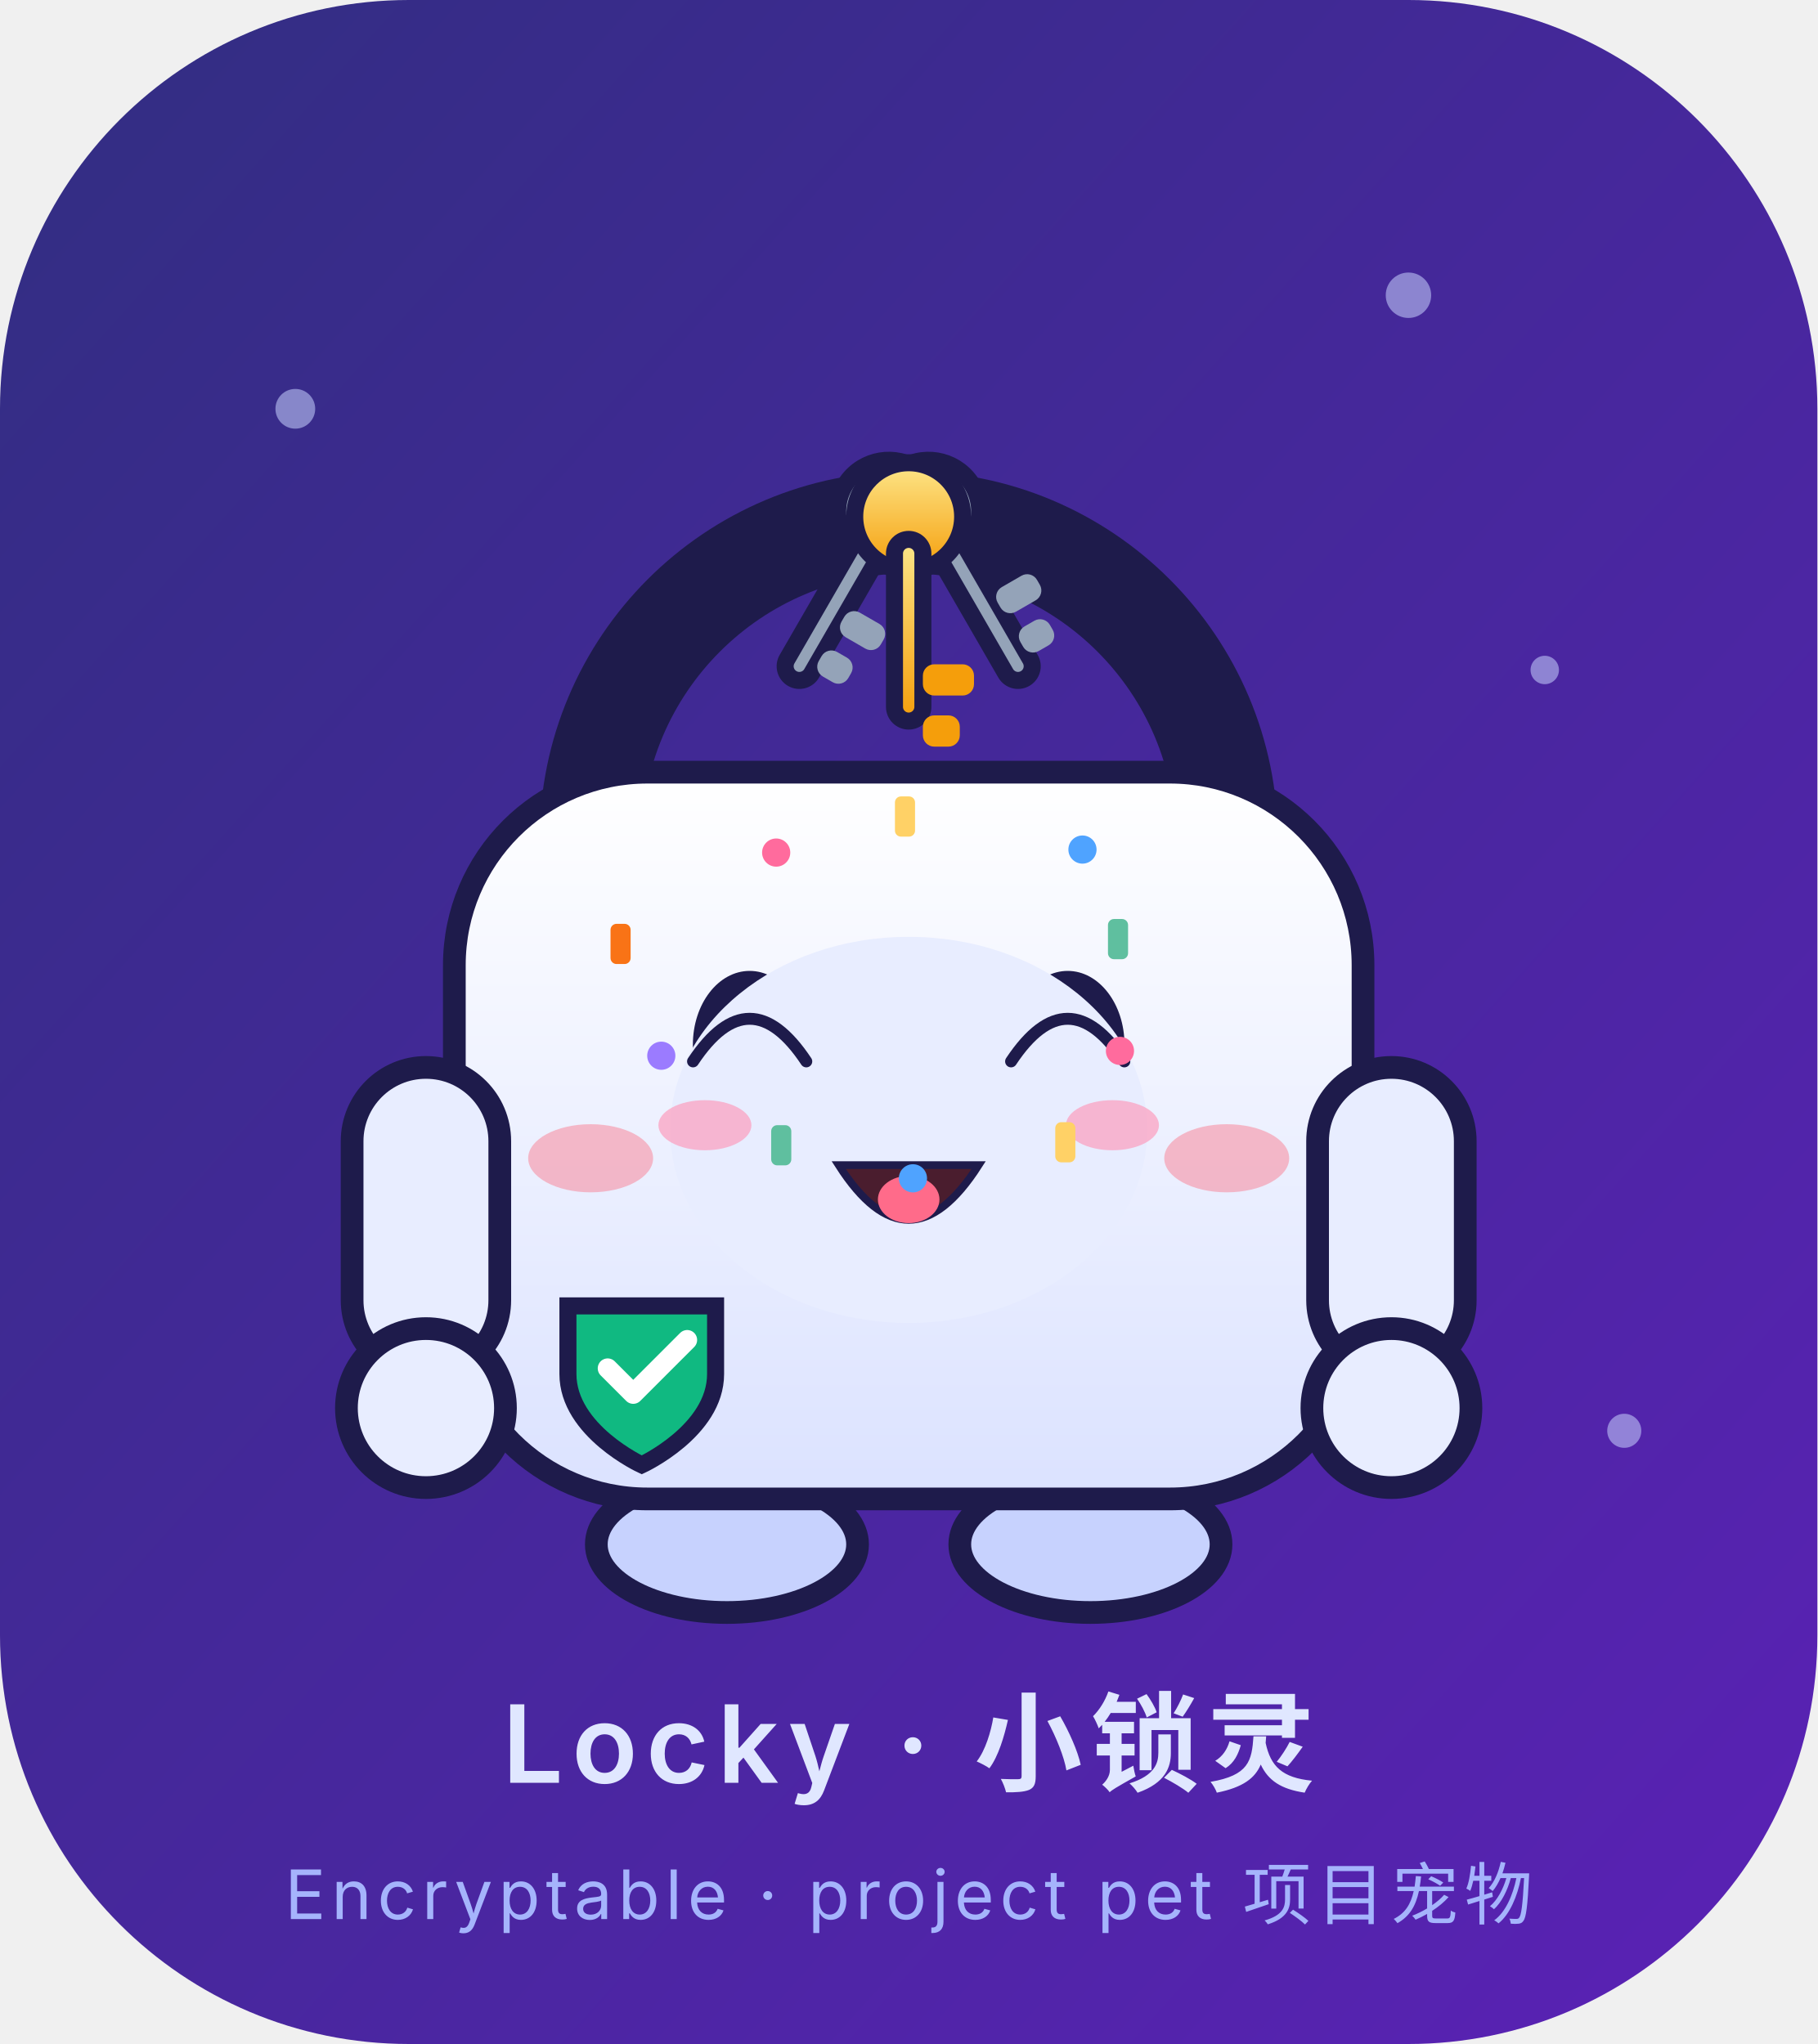
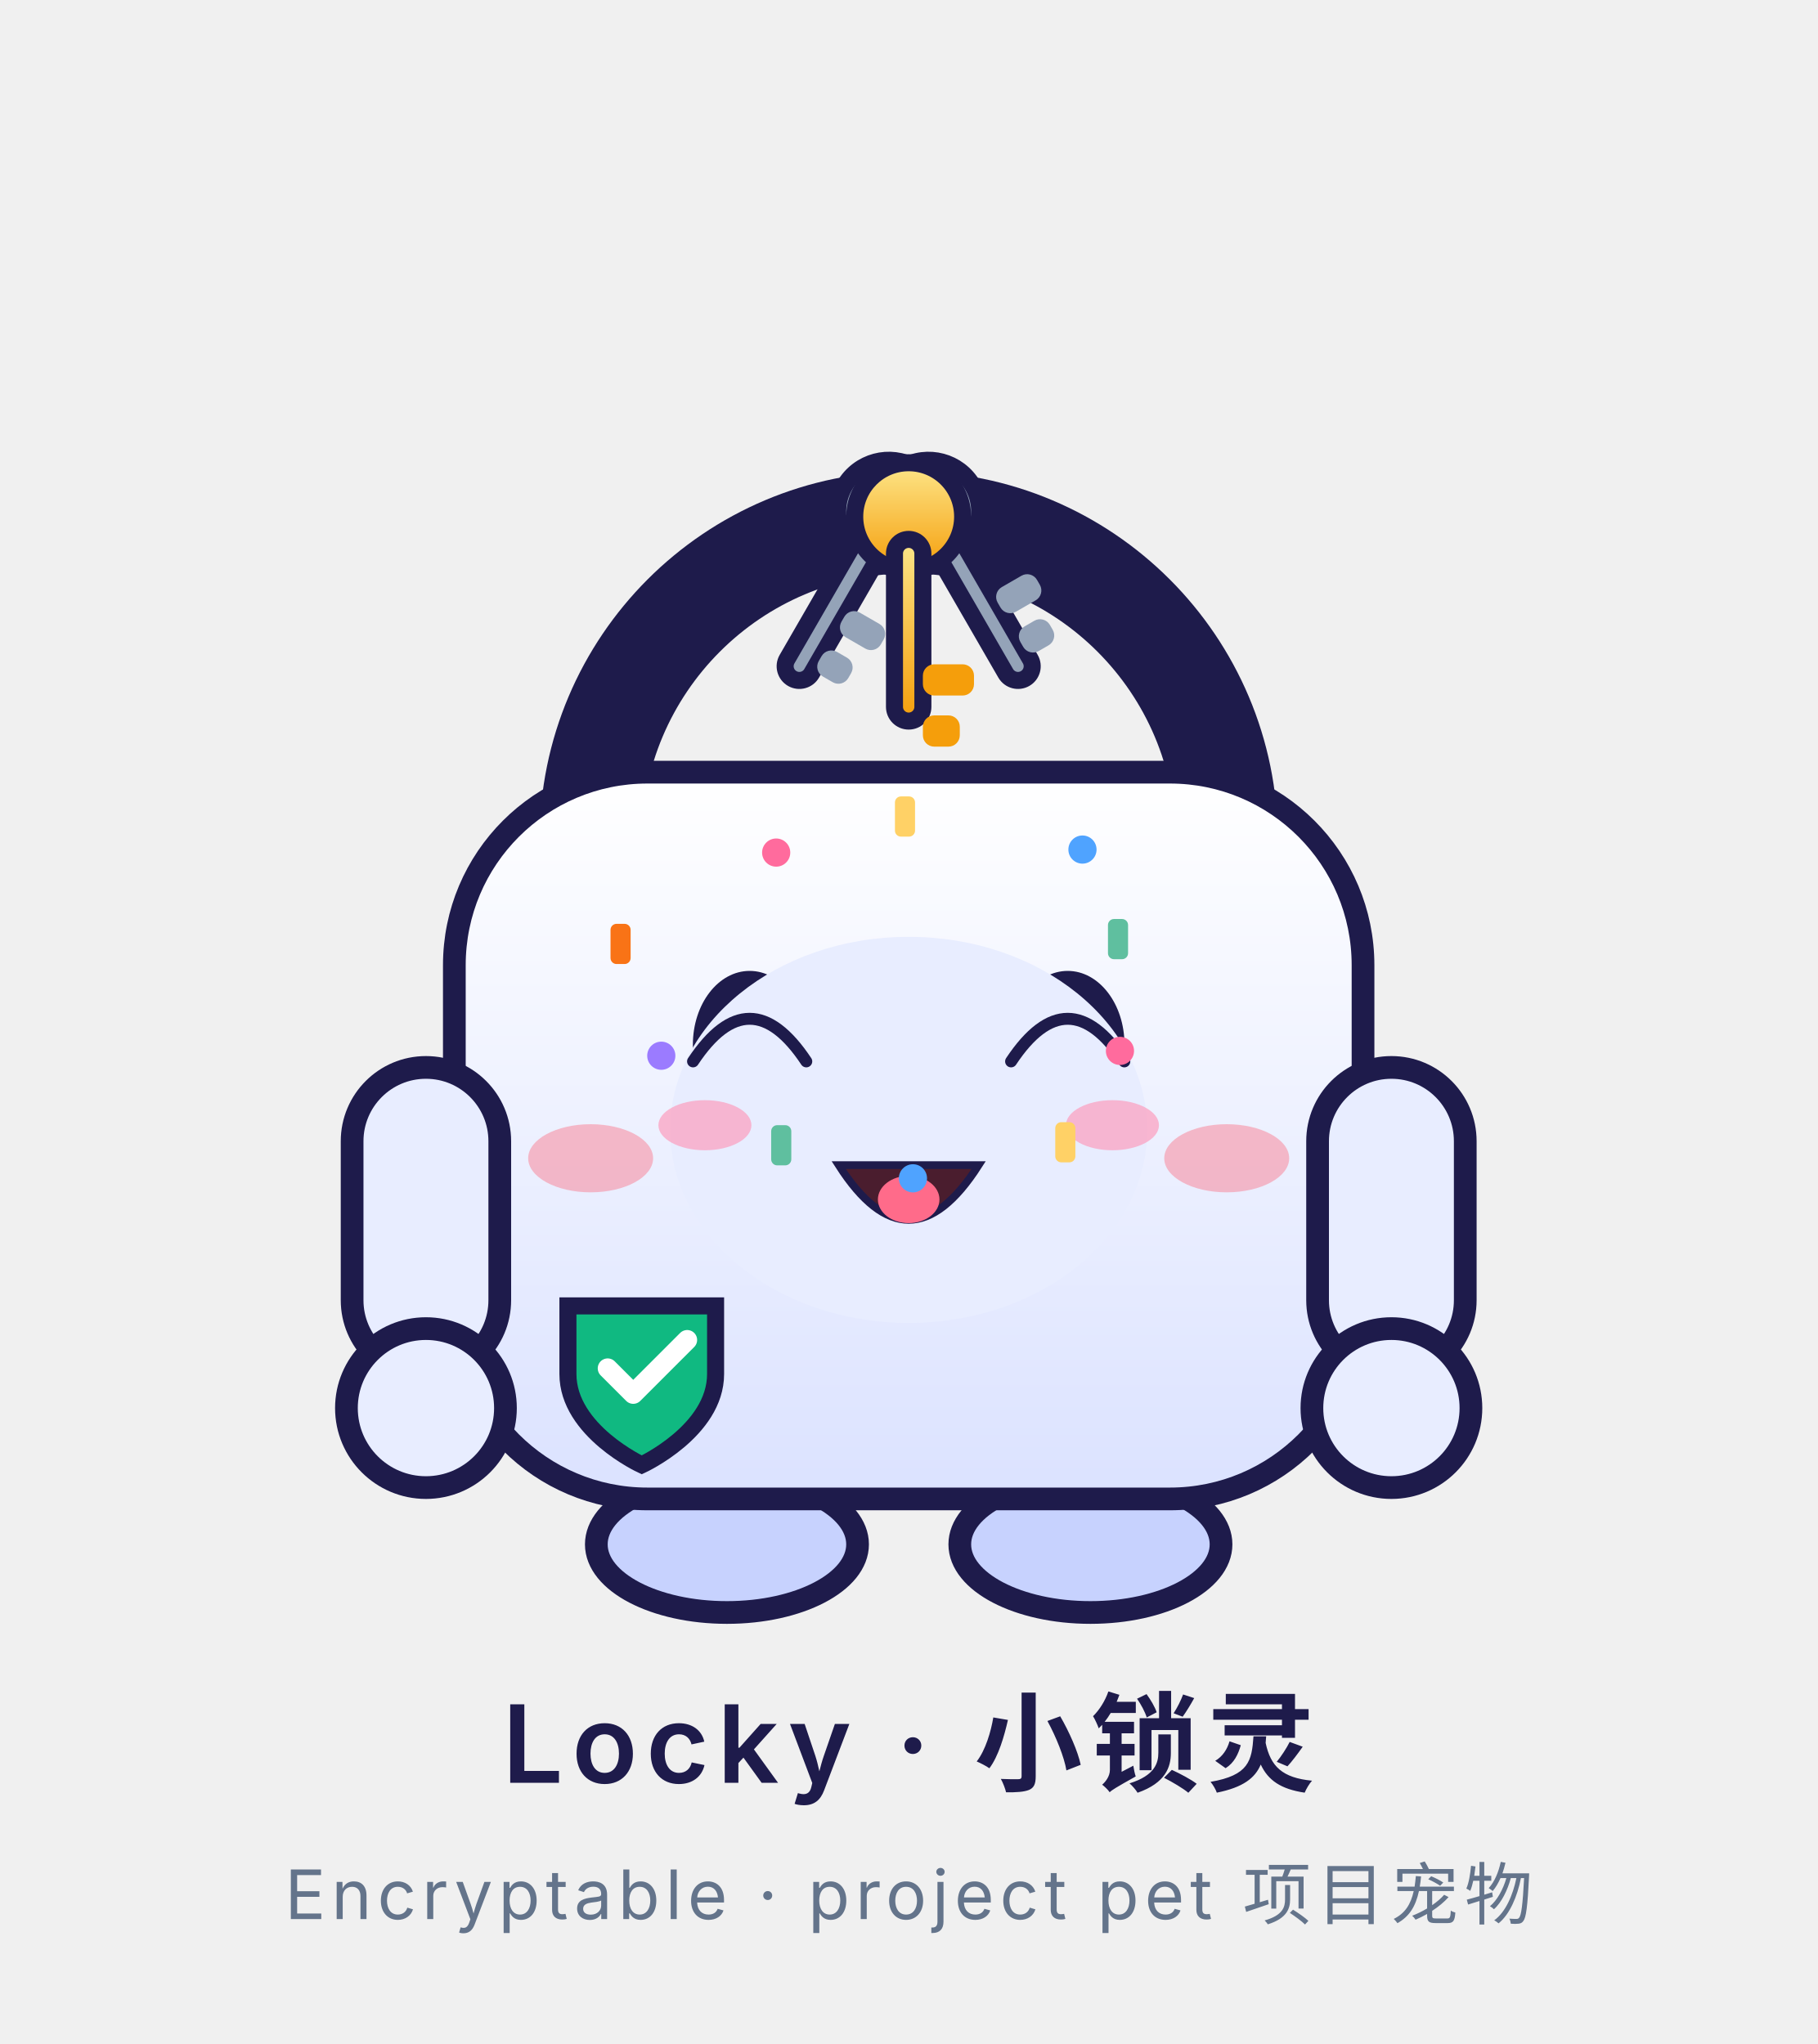
<svg xmlns="http://www.w3.org/2000/svg" viewBox="0 0 320 360" width="320" height="360" role="img" aria-label="Locky · 欢乐 Joy">
  <style>
.ex-motion { animation: ex-bounce 1.15s ease-in-out infinite; transform-box: fill-box; transform-origin: 50% 50%; }
.ex-anim-tear { animation: ex-tear 1.8s ease-in infinite; transform-box: fill-box; transform-origin: center; }
.ex-anim-sweat { animation: ex-tear 1.5s ease-in infinite; transform-box: fill-box; transform-origin: center; }
.ex-anim-heart { animation: ex-heart 2.2s ease-out infinite; transform-box: fill-box; transform-origin: center; }
.ex-anim-spark { animation: ex-spark 1.9s ease-in-out infinite; transform-box: fill-box; transform-origin: center; }
.ex-anim-rain { animation: ex-rain 1.4s linear infinite; transform-box: fill-box; transform-origin: center; }
.ex-anim-confetti { animation: ex-confetti 2.4s linear infinite; transform-box: fill-box; transform-origin: center; }
.ex-anim-pulse { animation: ex-pulse 1.6s ease-in-out infinite; transform-box: fill-box; transform-origin: center; }
.ex-anim-knock { animation: ex-knock 0.55s ease-in-out infinite; transform-box: fill-box; transform-origin: center; }
.ex-anim-knockline { animation: ex-knockline 0.55s ease-out infinite; transform-box: fill-box; transform-origin: center; }
.ex-anim-palm { animation: ex-palm 0.9s ease-in-out infinite; transform-box: fill-box; transform-origin: center; }
.ex-anim-steam { animation: ex-steam 1.8s ease-out infinite; transform-box: fill-box; transform-origin: center; }
.ex-anim-shock { animation: ex-shock 0.5s ease-in-out infinite; transform-box: fill-box; transform-origin: center; }
.ex-anim-please { animation: ex-please 1.4s ease-in-out infinite; transform-box: fill-box; transform-origin: center; }
.ex-anim-drift { animation: ex-drift 4.5s ease-in-out infinite; transform-box: fill-box; transform-origin: center; }
@keyframes ex-bounce { 0%,100% { transform: translateY(0); } 35% { transform: translateY(-5.71px); } 55% { transform: translateY(-1.68px); } 75% { transform: translateY(0); } }
@keyframes ex-tear { 0% { transform: translateY(0); opacity: 0; } 18% { opacity: 1; } 100% { transform: translateY(11.55px); opacity: 0; } }
@keyframes ex-heart { 0% { transform: translateY(0) scale(.65); opacity: 0; } 20% { opacity: 1; } 100% { transform: translateY(-18.9px) scale(1.15); opacity: 0; } }
@keyframes ex-spark { 0%,100% { transform: scale(.6) rotate(0deg); opacity: .3; } 50% { transform: scale(1.15) rotate(25deg); opacity: 1; } }
@keyframes ex-rain { 0% { transform: translateY(0); opacity: 0; } 20% { opacity: 1; } 100% { transform: translateY(12.6px); opacity: 0; } }
@keyframes ex-confetti { 0% { transform: translateY(-4px) rotate(0deg); opacity: 1; } 100% { transform: translateY(16.8px) rotate(200deg); opacity: 0; } }
@keyframes ex-pulse { 0%,100% { transform: scale(1); opacity: .35; } 50% { transform: scale(1.18); opacity: .7; } }
@keyframes ex-knock { 0%,100% { transform: translateX(4.73px); } 35% { transform: translateX(0); } }
@keyframes ex-knockline { 0%,100% { transform: scaleX(.6); opacity: .35; } 35% { transform: scaleX(1); opacity: 1; } }
@keyframes ex-palm { 0%,100% { transform: translateY(0) rotate(0deg); } 50% { transform: translateY(-1.26px) rotate(-4deg); } }
@keyframes ex-steam { 0% { transform: translateY(0); opacity: .7; } 100% { transform: translateY(-9.45px); opacity: 0; } }
@keyframes ex-shock { 0%,100% { transform: scaleX(.7); opacity: .4; } 50% { transform: scaleX(1.25); opacity: 1; } }
@keyframes ex-please { 0%,100% { transform: translateY(0); } 50% { transform: translateY(-1.89px); } }
@keyframes ex-drift { 0%,100% { transform: translateY(0); } 50% { transform: translateY(-2.1px); } }
@media (prefers-reduced-motion: reduce) {
  .ex-motion, [class*="ex-anim-"] { animation: none !important; }
}
</style>
  <g class="ex-motion ex-joy">
    <g class="ex-base">
      <defs>
-         <linearGradient id="bg" x1="0" y1="0" x2="1" y2="1">
-           <stop offset="0" stop-color="#312E81" />
-           <stop offset="1" stop-color="#5B21B6" />
-         </linearGradient>
        <linearGradient id="body" x1="0" y1="0" x2="0" y2="1">
          <stop offset="0" stop-color="#FFFFFF" />
          <stop offset="1" stop-color="#DBE2FF" />
        </linearGradient>
        <linearGradient id="keyGold" x1="0" y1="0" x2="0" y2="1">
          <stop offset="0" stop-color="#FDE68A" />
          <stop offset="1" stop-color="#F59E0B" />
        </linearGradient>
      </defs>
-       <rect width="320" height="360" rx="72" fill="url(#bg)" />
-       <g opacity="0.55" fill="#C7D2FE">
-         <circle cx="52" cy="72" r="3.5" />
-         <circle cx="272" cy="118" r="2.5" />
-         <circle cx="248" cy="52" r="4" />
-         <circle cx="70" cy="228" r="2.5" />
-         <circle cx="286" cy="252" r="3" />
-       </g>
      <g transform="translate(0,-10)">
        <ellipse cx="128" cy="282" rx="23" ry="12" fill="#C7D2FE" stroke="#1E1B4B" stroke-width="4" />
        <ellipse cx="192" cy="282" rx="23" ry="12" fill="#C7D2FE" stroke="#1E1B4B" stroke-width="4" />
        <path d="M104 158 A56 56 0 0 1 216 158" fill="none" stroke="#1E1B4B" stroke-width="18" stroke-linecap="round" />
        <g transform="rotate(-30 160 94)">
          <circle cx="160" cy="101" r="9" fill="#94A3B8" stroke="#1E1B4B" stroke-width="3" />
          <rect x="157.5" y="105" width="5" height="30" rx="2.5" fill="#94A3B8" stroke="#1E1B4B" stroke-width="3" />
          <rect x="162.5" y="119" width="8" height="5" rx="2" fill="#94A3B8" />
          <rect x="162.5" y="127" width="6" height="5" rx="2" fill="#94A3B8" />
        </g>
        <g transform="rotate(30 160 94)">
          <circle cx="160" cy="101" r="9" fill="#94A3B8" stroke="#1E1B4B" stroke-width="3" />
          <rect x="157.5" y="105" width="5" height="30" rx="2.5" fill="#94A3B8" stroke="#1E1B4B" stroke-width="3" />
          <rect x="162.5" y="119" width="8" height="5" rx="2" fill="#94A3B8" />
          <rect x="162.5" y="127" width="6" height="5" rx="2" fill="#94A3B8" />
        </g>
        <g>
          <circle cx="160" cy="101" r="9.5" fill="url(#keyGold)" stroke="#1E1B4B" stroke-width="3" />
          <rect x="157.5" y="105" width="5" height="32" rx="2.5" fill="url(#keyGold)" stroke="#1E1B4B" stroke-width="3" />
          <rect x="162.5" y="127" width="9" height="5.5" rx="2" fill="#F59E0B" />
          <rect x="162.5" y="136" width="6.5" height="5.5" rx="2" fill="#F59E0B" />
        </g>
        <rect x="80" y="146" width="160" height="128" rx="34" fill="url(#body)" stroke="#1E1B4B" stroke-width="4" />
        <rect x="62" y="198" width="26" height="54" rx="13" fill="#E8EDFF" stroke="#1E1B4B" stroke-width="4" />
        <rect x="232" y="198" width="26" height="54" rx="13" fill="#E8EDFF" stroke="#1E1B4B" stroke-width="4" />
        <circle cx="75" cy="258" r="14" fill="#E8EDFF" stroke="#1E1B4B" stroke-width="4" />
        <circle cx="245" cy="258" r="14" fill="#E8EDFF" stroke="#1E1B4B" stroke-width="4" />
        <path d="M100 240 h26 v12 c0 10 -13 16 -13 16 s-13 -6 -13 -16 z" fill="#10B981" stroke="#1E1B4B" stroke-width="3" />
        <path d="M107 251 l4.5 4.5 l9.5 -9.5" fill="none" stroke="#FFFFFF" stroke-width="3.5" stroke-linecap="round" stroke-linejoin="round" />
        <ellipse cx="132" cy="194" rx="10" ry="13" fill="#1E1B4B" />
        <ellipse cx="188" cy="194" rx="10" ry="13" fill="#1E1B4B" />
        <circle cx="135.5" cy="189" r="3.2" fill="#FFFFFF" />
        <circle cx="184.5" cy="189" r="3.2" fill="#FFFFFF" />
        <ellipse cx="104" cy="214" rx="11" ry="6" fill="#FB7185" opacity="0.45" />
        <ellipse cx="216" cy="214" rx="11" ry="6" fill="#FB7185" opacity="0.45" />
        <circle cx="160" cy="214" r="10.5" fill="#1E1B4B" />
        <path d="M153.5 220 h13 l4 15 h-21 z" fill="#1E1B4B" />
      </g>
-       <text x="160" y="314" text-anchor="middle" font-family="ui-sans-serif,-apple-system,'Segoe UI','Noto Sans SC','Microsoft YaHei',sans-serif" font-size="19" font-weight="600" fill="#E0E7FF" letter-spacing="1.5">Locky · 小锁灵</text>
-       <text x="160" y="338" text-anchor="middle" font-family="ui-sans-serif,-apple-system,'Segoe UI','Noto Sans SC','Microsoft YaHei',sans-serif" font-size="12" fill="#A5B4FC" letter-spacing="1">Encryptable · project pet 项目宠物</text>
+       <text x="160" y="314" text-anchor="middle" font-family="ui-sans-serif,-apple-system,'Segoe UI','Noto Sans SC','Microsoft YaHei',sans-serif" font-size="19" font-weight="600" fill="#1E1B4B" letter-spacing="1.5">Locky · 小锁灵</text>
+       <text x="160" y="338" text-anchor="middle" font-family="ui-sans-serif,-apple-system,'Segoe UI','Noto Sans SC','Microsoft YaHei',sans-serif" font-size="12" fill="#64748B" letter-spacing="1">Encryptable · project pet 项目宠物</text>
    </g>
    <g class="ex-face">
      <ellipse cx="160" cy="199" rx="42" ry="34" fill="#E8EDFF" />
      <path d="M 122.03,186.94 Q 132,171.93 141.97,186.94" fill="none" stroke="#1E1B4B" stroke-width="2.1" stroke-linecap="round" />
      <path d="M 178.03,186.94 Q 188,171.93 197.97,186.94" fill="none" stroke="#1E1B4B" stroke-width="2.1" stroke-linecap="round" />
      <path d="M 147.68,205.21 Q 160,224.49 172.32,205.21 Z" fill="#4A1D2E" stroke="#1E1B4B" stroke-width="1.36" />
      <ellipse cx="160" cy="211.26" rx="5.42" ry="4.16" fill="#FF6B8A" />
      <ellipse class="ex-anim-pulse" cx="124.12" cy="198.18" rx="8.19" ry="4.41" fill="#FF8FB3" opacity="0.6" />
      <ellipse class="ex-anim-pulse" cx="195.88" cy="198.18" rx="8.19" ry="4.41" fill="#FF8FB3" opacity="0.6" />
      <g transform="translate(197.2 185.09)">
        <circle class="ex-anim-confetti" style="animation-delay:0.0s" r="2.48" fill="#FF6B9D" />
      </g>
      <g transform="translate(187.58 201.18)">
        <rect class="ex-anim-confetti" style="animation-delay:0.16s" x="-1.77" y="-3.54" width="3.54" height="7.08" rx="1.06" fill="#FFD166" />
      </g>
      <g transform="translate(160.75 207.53)">
        <circle class="ex-anim-confetti" style="animation-delay:0.32s" r="2.48" fill="#4FA3FF" />
      </g>
      <g transform="translate(137.56 201.71)">
        <rect class="ex-anim-confetti" style="animation-delay:0.48s" x="-1.77" y="-3.54" width="3.54" height="7.08" rx="1.06" fill="#5FBF9F" />
      </g>
      <g transform="translate(116.44 185.94)">
        <circle class="ex-anim-confetti" style="animation-delay:0.64s" r="2.48" fill="#9B7BFF" />
      </g>
      <g transform="translate(109.27 166.25)">
        <rect class="ex-anim-confetti" style="animation-delay:0.8s" x="-1.77" y="-3.54" width="3.54" height="7.08" rx="1.06" fill="#F97316" />
      </g>
      <g transform="translate(136.67 150.16)">
        <circle class="ex-anim-confetti" style="animation-delay:0.96s" r="2.48" fill="#FF6B9D" />
      </g>
      <g transform="translate(159.35 143.81)">
        <rect class="ex-anim-confetti" style="animation-delay:1.12s" x="-1.77" y="-3.54" width="3.54" height="7.08" rx="1.06" fill="#FFD166" />
      </g>
      <g transform="translate(190.6 149.63)">
        <circle class="ex-anim-confetti" style="animation-delay:1.28s" r="2.48" fill="#4FA3FF" />
      </g>
      <g transform="translate(196.86 165.4)">
        <rect class="ex-anim-confetti" style="animation-delay:1.44s" x="-1.77" y="-3.54" width="3.54" height="7.08" rx="1.06" fill="#5FBF9F" />
      </g>
    </g>
  </g>
</svg>
